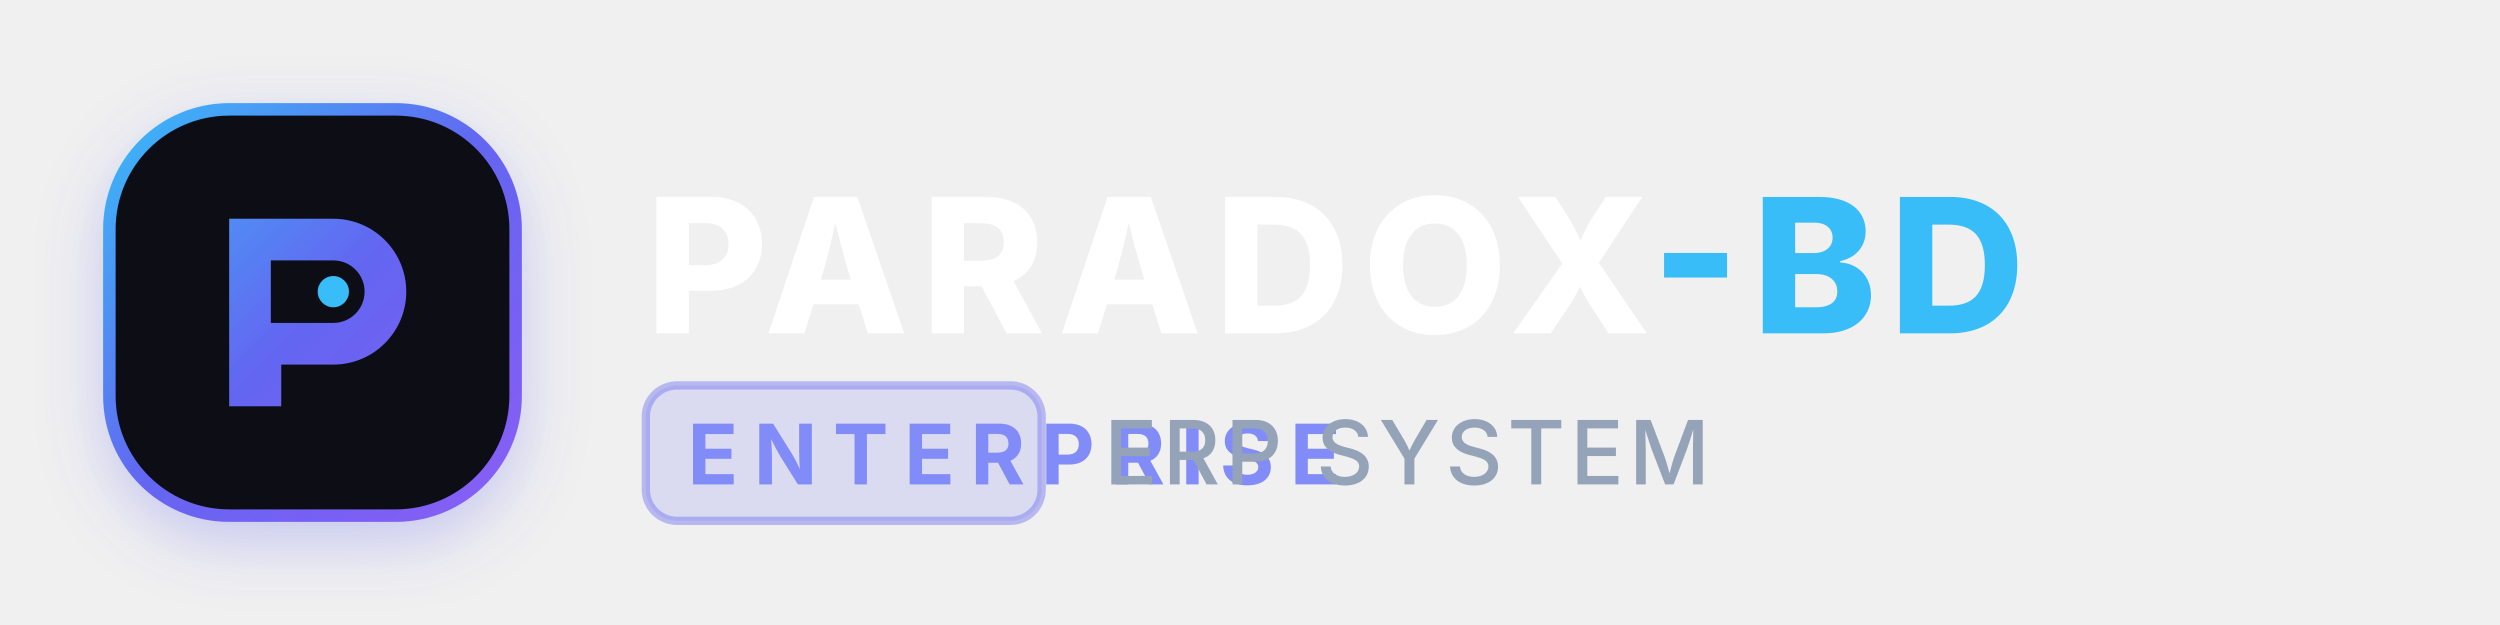
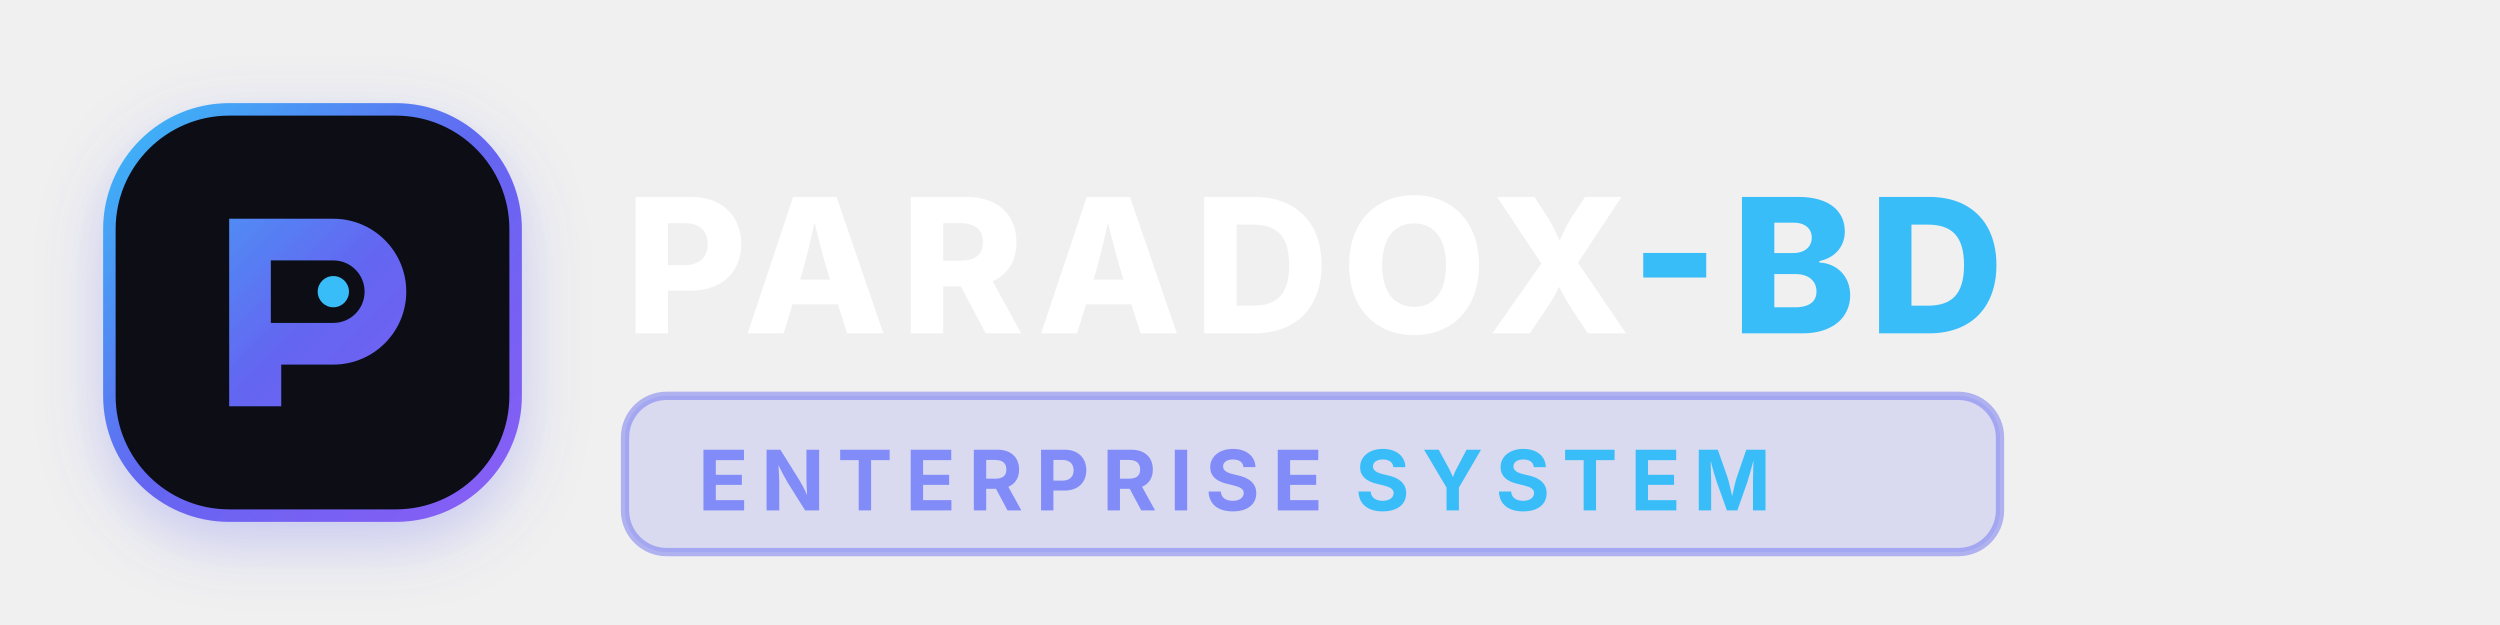
<svg xmlns="http://www.w3.org/2000/svg" width="240" height="60" viewBox="0 0 240 60" fill="none">
  <defs>
    <linearGradient id="paradoxGrad" x1="10" y1="10" x2="50" y2="50" gradientUnits="userSpaceOnUse">
      <stop offset="0%" stop-color="#38BDF8" />
      <stop offset="50%" stop-color="#6366F1" />
      <stop offset="100%" stop-color="#8B5CF6" />
-     </linearGradient>
-     <linearGradient id="glowGrad" x1="20" y1="20" x2="45" y2="45" gradientUnits="userSpaceOnUse">
-       <stop offset="0%" stop-color="#FFFFFF" stop-opacity="0.3" />
-       <stop offset="100%" stop-color="#FFFFFF" stop-opacity="0" />
    </linearGradient>
    <filter id="subtleShadow" x="0" y="0" width="60" height="60" filterUnits="userSpaceOnUse">
      <feDropShadow dx="0" dy="2" stdDeviation="3" flood-color="#6366F1" flood-opacity="0.3" />
    </filter>
  </defs>
  <g filter="url(#subtleShadow)">
    <rect x="10" y="10" width="40" height="40" rx="12" fill="#0B0F19" />
    <rect x="10.5" y="10.5" width="39" height="39" rx="11.5" stroke="url(#paradoxGrad)" stroke-width="1.2" />
    <path d="M22 39V21H32C35.866 21 39 24.134 39 28C39 31.866 35.866 35 32 35H27V39H22Z" fill="url(#paradoxGrad)" />
    <path d="M26 25V31H32C33.657 31 35 29.657 35 28C35 26.343 33.657 25 32 25H26Z" fill="#0B0F19" />
    <circle cx="32" cy="28" r="1.5" fill="#38BDF8" />
  </g>
-   <text x="62" y="32" font-family="-apple-system, BlinkMacSystemFont, 'Inter', 'Segoe UI', sans-serif" font-size="18" font-weight="800" letter-spacing="1.2" fill="#FFFFFF">PARADOX<tspan fill="#38BDF8">-BD</tspan>
+   <text x="60" y="32" font-family="-apple-system, BlinkMacSystemFont, 'Inter', 'Segoe UI', Roboto, sans-serif" font-size="18" font-weight="800" letter-spacing="1.2" fill="#FFFFFF">PARADOX<tspan fill="#38BDF8">-BD</tspan>
  </text>
-   <rect x="62" y="37" width="38" height="13" rx="3" fill="rgba(99, 102, 241, 0.15)" />
-   <rect x="62" y="37" width="38" height="13" rx="3" stroke="rgba(99, 102, 241, 0.4)" stroke-width="0.8" />
-   <text x="66" y="46.5" font-family="-apple-system, BlinkMacSystemFont, 'Inter', 'Segoe UI', sans-serif" font-size="8" font-weight="700" letter-spacing="1.5" fill="#818CF8">ENTERPRISE</text>
-   <text x="106" y="46.5" font-family="-apple-system, BlinkMacSystemFont, 'Inter', 'Segoe UI', sans-serif" font-size="8.5" font-weight="500" letter-spacing="0.5" fill="#94A3B8">ERP SYSTEM</text>
+   <rect x="60" y="38" width="132" height="15" rx="4" fill="rgba(99, 102, 241, 0.16)" stroke="rgba(99, 102, 241, 0.45)" stroke-width="0.8" />
+   <text x="67" y="49" font-family="-apple-system, BlinkMacSystemFont, 'Inter', 'Segoe UI', Roboto, sans-serif" font-size="8" font-weight="700" letter-spacing="1.2" fill="#818CF8">ENTERPRISE <tspan fill="#38BDF8" font-weight="700">SYSTEM</tspan>
+   </text>
</svg>
